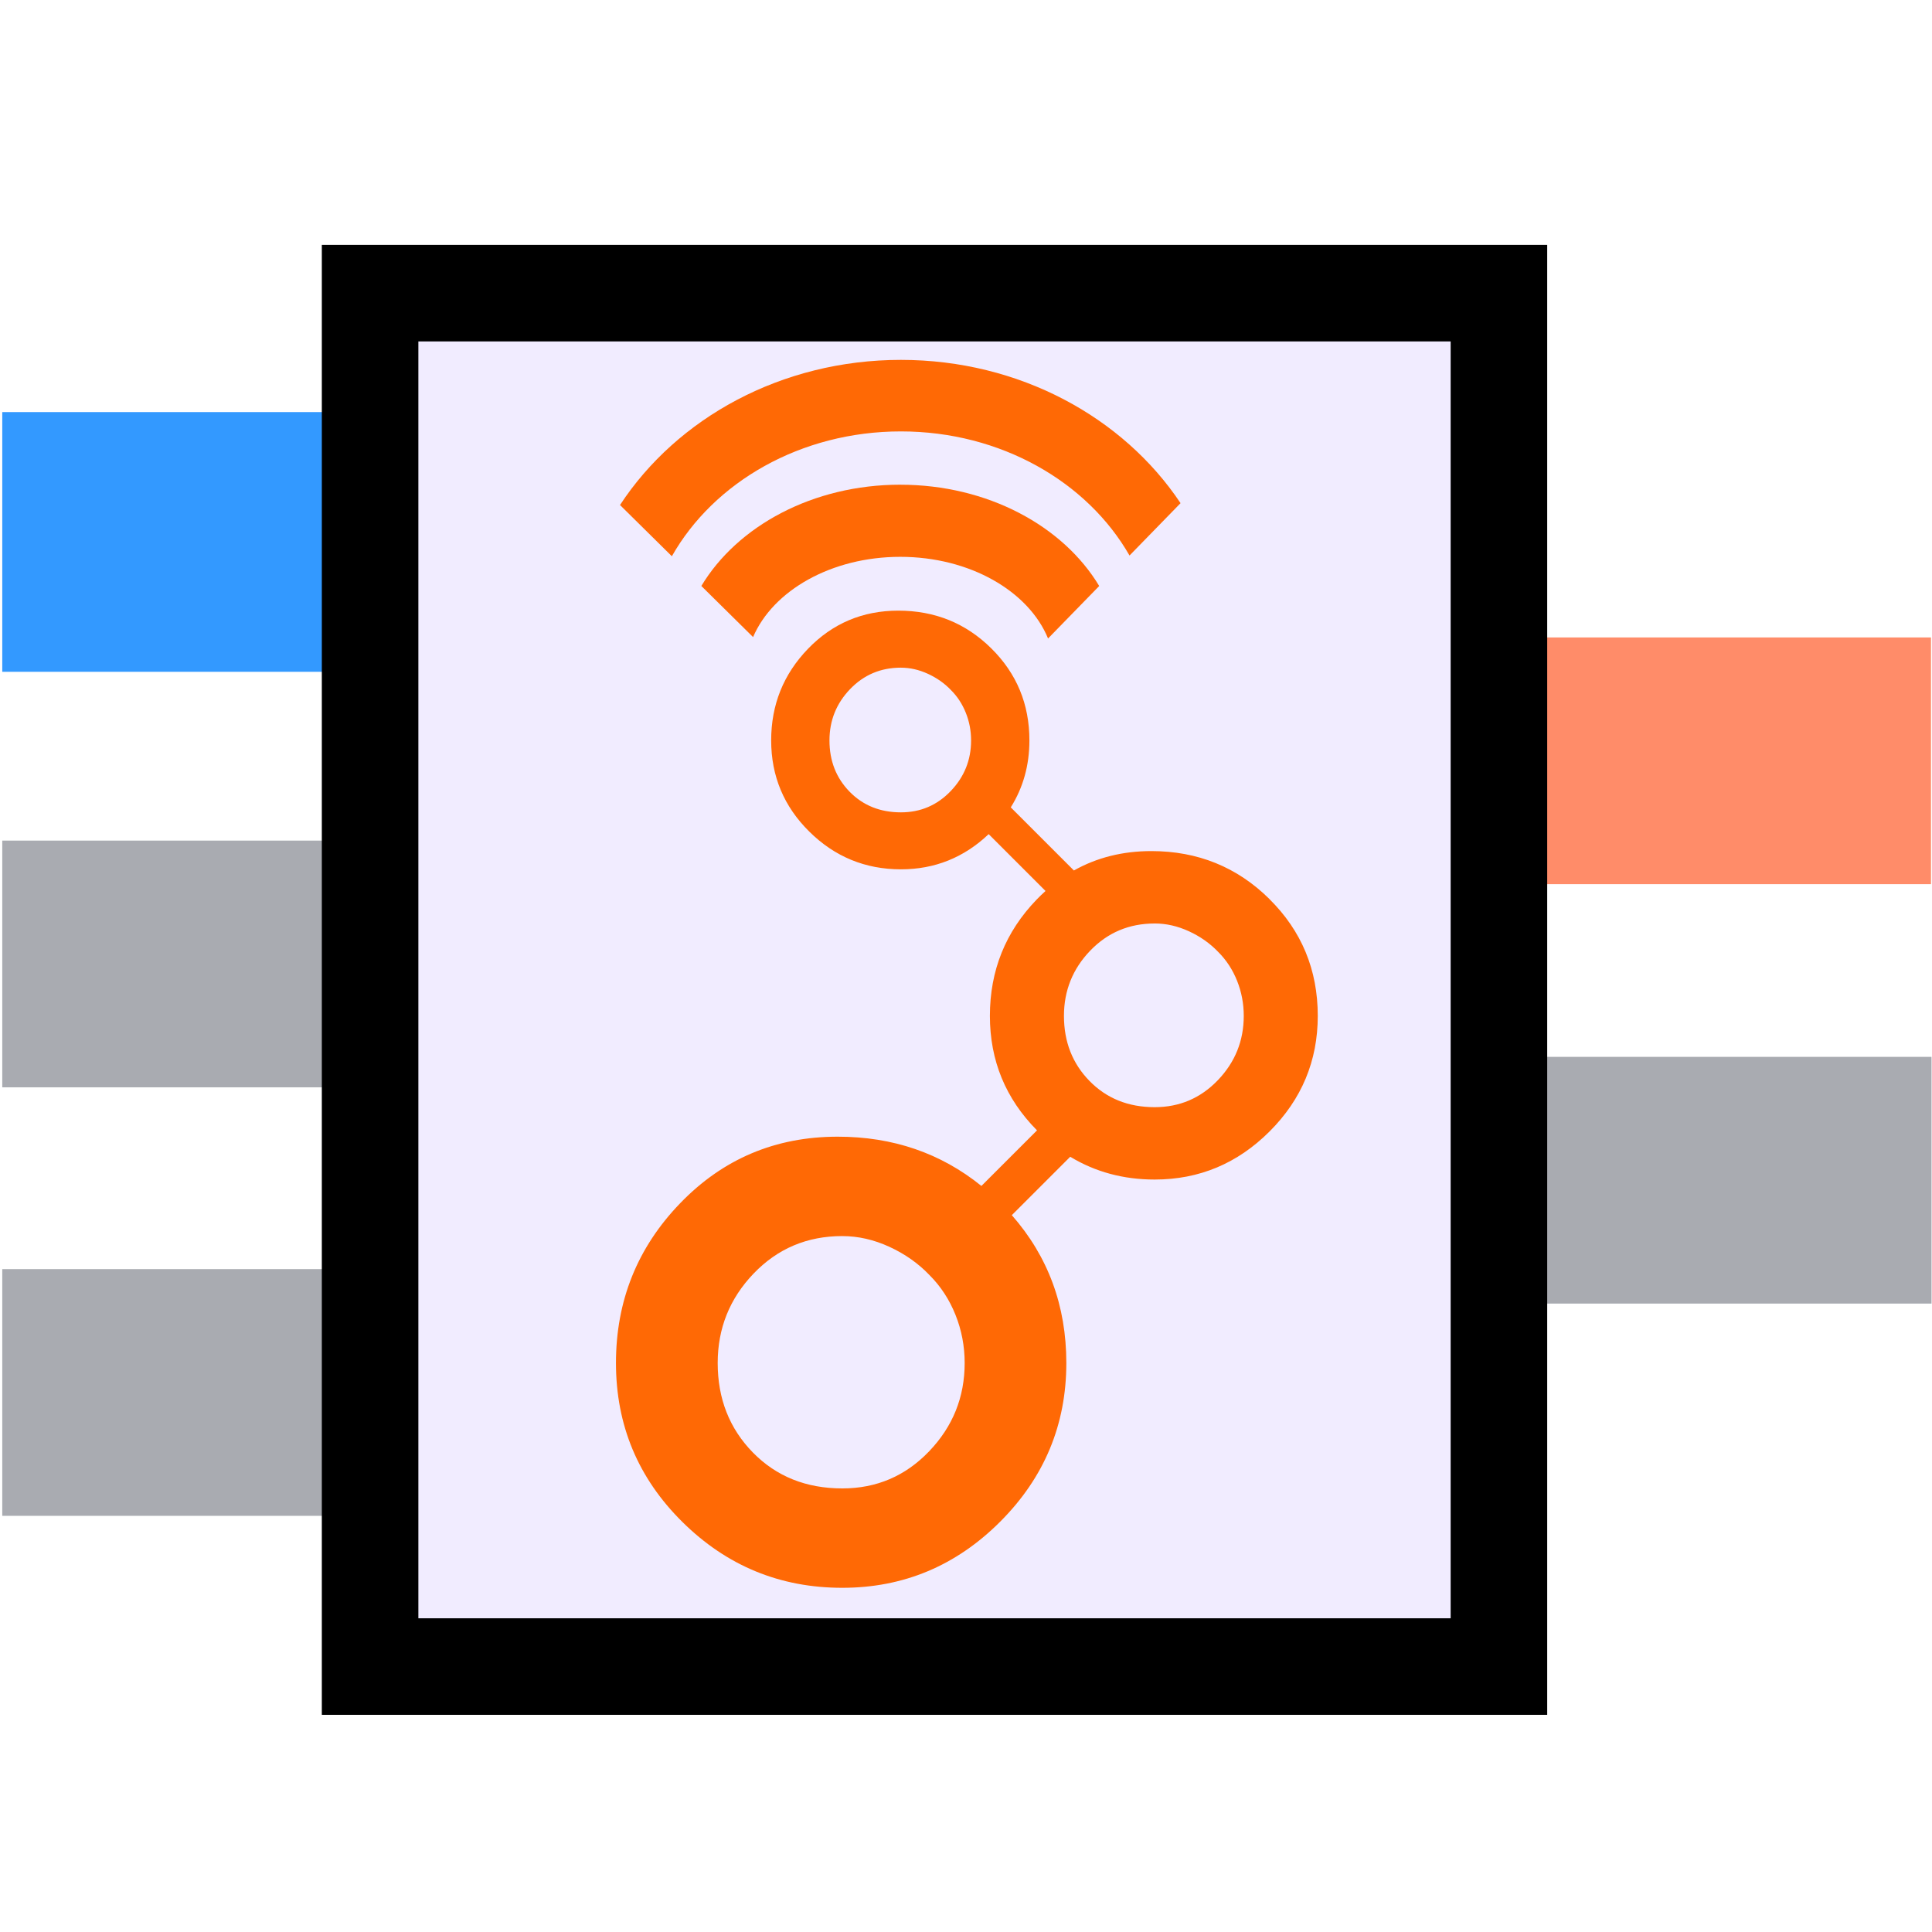
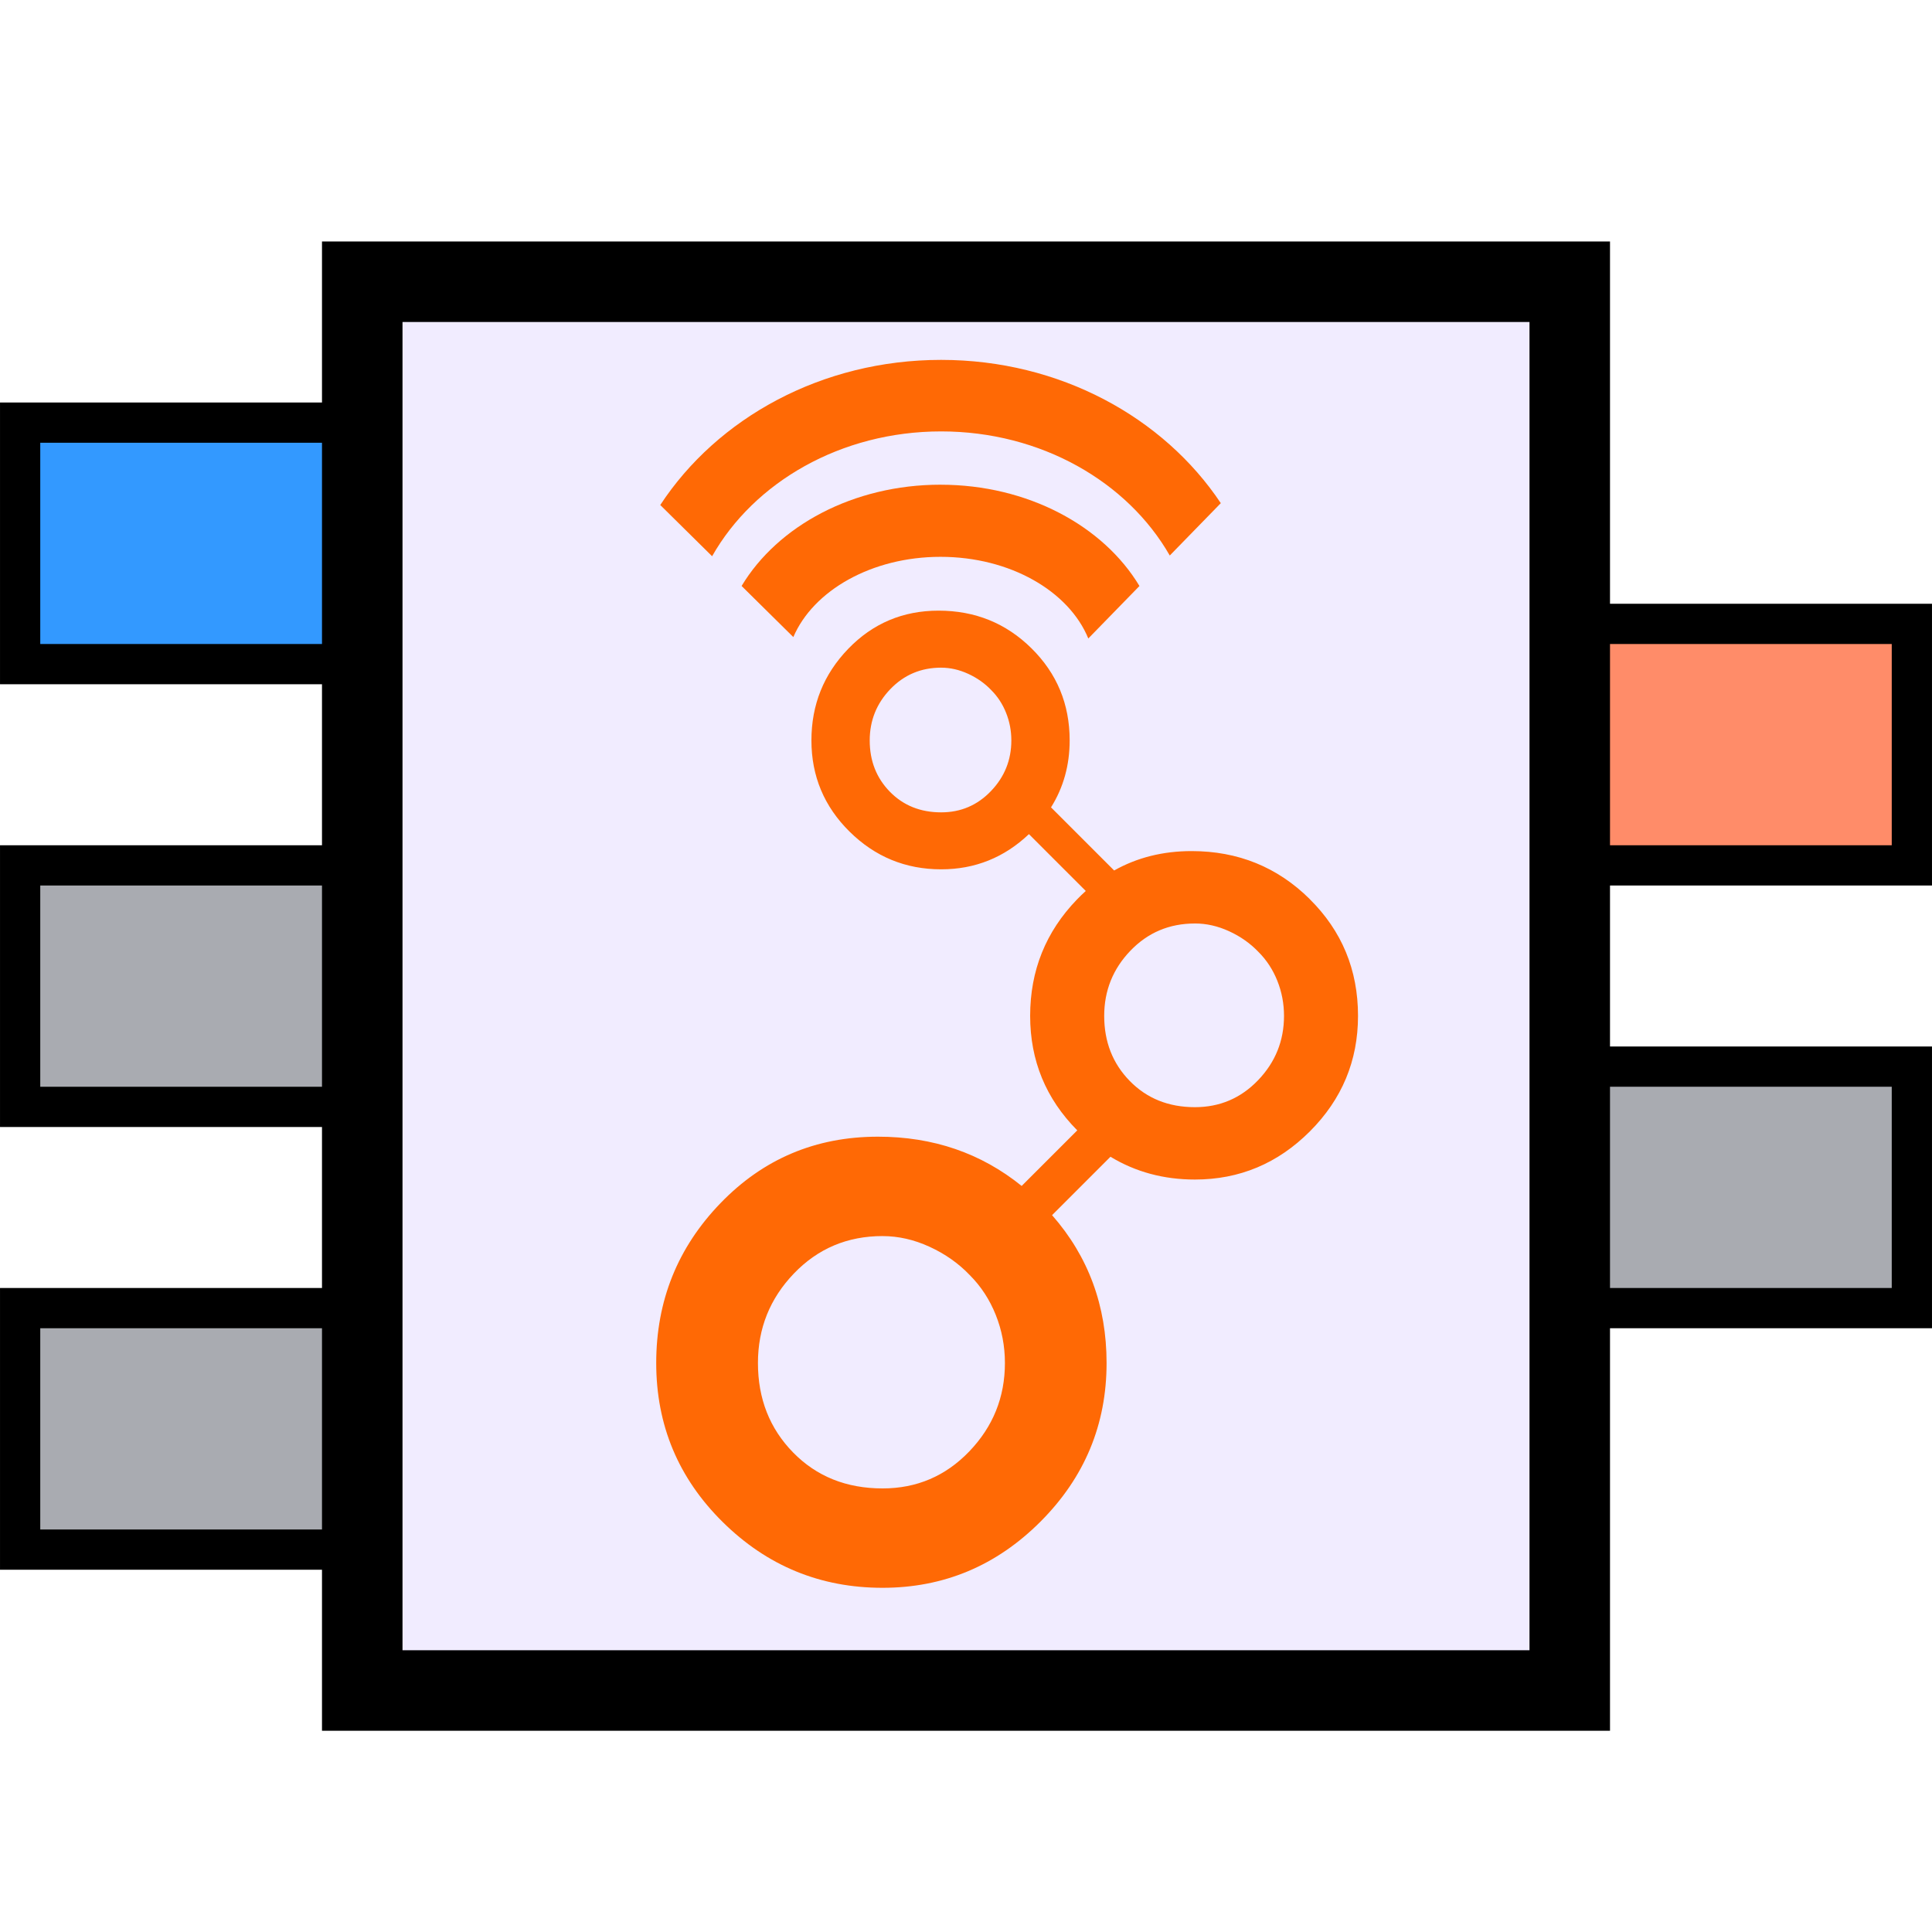
- <svg xmlns="http://www.w3.org/2000/svg" viewBox="0 0 64 64" width="64" height="64" role="img" aria-label="GNU Radio World" version="1.1" id="svg14">
-   <defs id="defs18" />
-   <rect class="port-blue" x="0.075" y="13.651" width="10.627" height="8.603" id="rect32" style="fill:#3399ff;fill-opacity:1;stroke:none;stroke-width:2" />
-   <rect class="port-gray" x="0.075" y="27.846" width="10.627" height="8.173" id="rect34" style="fill:#a9abb1;stroke:none;stroke-width:1.7" />
-   <rect class="port-gray" x="49.516" y="35.01" width="14.468" height="8.173" id="rect34-2" style="fill:#a9abb1;stroke:none;stroke-width:1.7" />
-   <rect class="port-gray" x="0.075" y="42.041" width="10.627" height="8.173" id="rect35" style="fill:#a9abb1;stroke:none;stroke-width:1.7" />
-   <rect class="port-gray" x="50.756" y="21.116" width="13.21" height="8.173" id="rect36" style="fill:#ff8c69;fill-opacity:1;stroke:none;stroke-width:1.7" />
-   <rect class="block" x="12.26" y="9.711" width="37.394" height="45.496" id="rect17" style="fill:#f1ecff;fill-opacity:1;stroke:#000000;stroke-width:3.198;stroke-dasharray:none;stroke-opacity:1" />
-   <g id="g3257" transform="matrix(0.6977009,0,0,0.6977009,60.63828,-17.47476)" style="stroke-width:1.433">
-     <path style="fill:#ff6905;fill-rule:evenodd;stroke-width:1.433" id="path3484" d="m -26.644,67.73 c 1.533,1.515 2.299,3.365 2.299,5.55 0,2.132 -0.762,3.96 -2.286,5.484 -1.524,1.524 -3.343,2.286 -5.458,2.286 -1.483,0 -2.82,-0.361 -4.009,-1.082 l -2.773,2.773 c 1.725,1.963 2.588,4.303 2.588,7.02 0,2.928 -1.047,5.439 -3.14,7.533 -2.093,2.094 -4.592,3.14 -7.497,3.14 -2.953,0 -5.482,-1.041 -7.588,-3.122 -2.106,-2.081 -3.158,-4.598 -3.158,-7.551 0,-2.953 1.016,-5.482 3.05,-7.588 2.033,-2.106 4.526,-3.158 7.479,-3.158 2.619,0 4.893,0.78 6.822,2.339 l 2.64,-2.639 c -1.491,-1.503 -2.237,-3.315 -2.237,-5.435 0,-2.15 0.74,-3.991 2.22,-5.524 0.137,-0.142 0.278,-0.278 0.421,-0.407 l -2.699,-2.699 c -1.173,1.114 -2.562,1.671 -4.166,1.671 -1.693,0 -3.143,-0.597 -4.35,-1.79 -1.207,-1.193 -1.811,-2.637 -1.811,-4.33 0,-1.693 0.583,-3.143 1.749,-4.351 1.166,-1.207 2.595,-1.811 4.288,-1.811 1.735,0 3.206,0.597 4.413,1.79 1.207,1.193 1.811,2.65 1.811,4.371 0,1.177 -0.295,2.237 -0.885,3.179 l 2.997,2.997 c 1.092,-0.614 2.318,-0.921 3.678,-0.921 2.202,0 4.07,0.758 5.603,2.273 z M -44.136,56.746 c -0.957,0 -1.762,0.34 -2.415,1.02 -0.652,0.68 -0.978,1.492 -0.978,2.436 0,0.971 0.319,1.783 0.958,2.436 0.638,0.652 1.45,0.978 2.435,0.978 0.93,0 1.717,-0.336 2.363,-1.01 0.645,-0.673 0.968,-1.475 0.968,-2.404 0,-0.458 -0.083,-0.895 -0.25,-1.312 -0.166,-0.416 -0.402,-0.777 -0.708,-1.082 -0.305,-0.319 -0.67,-0.576 -1.093,-0.77 -0.423,-0.194 -0.85,-0.291 -1.28,-0.291 z M -46.919,83.734 c -1.67,0 -3.074,0.593 -4.211,1.779 -1.138,1.186 -1.706,2.602 -1.706,4.248 0,1.694 0.557,3.11 1.67,4.248 1.113,1.137 2.529,1.706 4.248,1.706 1.622,0 2.995,-0.587 4.12,-1.761 1.125,-1.174 1.688,-2.571 1.688,-4.193 0,-0.799 -0.145,-1.561 -0.436,-2.287 -0.29,-0.726 -0.702,-1.355 -1.234,-1.888 -0.532,-0.557 -1.168,-1.004 -1.906,-1.343 -0.738,-0.339 -1.482,-0.508 -2.233,-0.508 z m 14.831,-14.841 c -1.216,0 -2.238,0.432 -3.066,1.295 -0.828,0.863 -1.242,1.894 -1.242,3.092 0,1.233 0.405,2.264 1.216,3.092 0.811,0.828 1.841,1.242 3.092,1.242 1.18,0 2.18,-0.427 3,-1.282 0.819,-0.855 1.229,-1.872 1.229,-3.053 0,-0.582 -0.106,-1.137 -0.317,-1.665 -0.211,-0.529 -0.511,-0.987 -0.899,-1.374 -0.388,-0.405 -0.85,-0.731 -1.388,-0.978 -0.537,-0.247 -1.079,-0.37 -1.625,-0.37 z" />
-     <path style="fill:#ff6905;fill-rule:evenodd;stroke-width:1.433" id="path3486" d="m -55.012,51.456 c 1.989,-3.513 6.112,-5.927 10.874,-5.927 4.747,0 8.858,2.399 10.855,5.893 l 2.423,-2.486 c -2.717,-4.077 -7.648,-6.803 -13.278,-6.803 -5.671,0 -10.632,2.765 -13.336,6.891 z" />
-     <path style="fill:#ff6905;fill-rule:evenodd;stroke-width:1.433" id="path3488" d="m -44.167,48.059 c -4.148,0 -7.735,1.961 -9.445,4.809 l 2.456,2.426 c 0.946,-2.21 3.718,-3.81 6.989,-3.81 3.304,0 6.098,1.633 7.016,3.877 l 2.429,-2.492 c -1.71,-2.848 -5.297,-4.809 -9.445,-4.809 z" />
+ <svg xmlns="http://www.w3.org/2000/svg" viewBox="0 0 64 64" width="64" height="64" role="img" aria-label="GNU Radio World" version="1.1">
+   <rect class="port-blue" x="0.667" y="14" width="12" height="8" fill="#3399ff" stroke="#000000" stroke-width="1.333" />
+   <rect class="port-gray" x="0.667" y="28.667" width="12" height="8" fill="#a9abb1" stroke="#000000" stroke-width="1.333" />
+   <rect class="port-gray" x="0.667" y="43.333" width="12" height="8" fill="#a9abb1" stroke="#000000" stroke-width="1.333" />
+   <rect class="port-salmon" x="51.333" y="20.667" width="12" height="8" fill="#ff8c69" stroke="#000000" stroke-width="1.333" />
+   <rect class="port-gray" x="51.333" y="35.333" width="12" height="8" fill="#a9abb1" stroke="#000000" stroke-width="1.333" />
+   <rect class="block" x="12" y="9.333" width="40" height="46.667" fill="#f1ecff" stroke="#000000" stroke-width="2.667" />
+   <g class="glyph" transform="matrix(0.6977009,0,0,0.6977009,61.97162,-17.47476)" fill="#ff6905" fill-rule="evenodd">
+     <path d="m -26.644,67.73 c 1.533,1.515 2.299,3.365 2.299,5.55 0,2.132 -0.762,3.96 -2.286,5.484 -1.524,1.524 -3.343,2.286 -5.458,2.286 -1.483,0 -2.82,-0.361 -4.009,-1.082 l -2.773,2.773 c 1.725,1.963 2.588,4.303 2.588,7.02 0,2.928 -1.047,5.439 -3.14,7.533 -2.093,2.094 -4.592,3.14 -7.497,3.14 -2.953,0 -5.482,-1.041 -7.588,-3.122 -2.106,-2.081 -3.158,-4.598 -3.158,-7.551 0,-2.953 1.016,-5.482 3.05,-7.588 2.033,-2.106 4.526,-3.158 7.479,-3.158 2.619,0 4.893,0.78 6.822,2.339 l 2.64,-2.639 c -1.491,-1.503 -2.237,-3.315 -2.237,-5.435 0,-2.15 0.74,-3.991 2.22,-5.524 0.137,-0.142 0.278,-0.278 0.421,-0.407 l -2.699,-2.699 c -1.173,1.114 -2.562,1.671 -4.166,1.671 -1.693,0 -3.143,-0.597 -4.35,-1.79 -1.207,-1.193 -1.811,-2.637 -1.811,-4.33 0,-1.693 0.583,-3.143 1.749,-4.351 1.166,-1.207 2.595,-1.811 4.288,-1.811 1.735,0 3.206,0.597 4.413,1.79 1.207,1.193 1.811,2.65 1.811,4.371 0,1.177 -0.295,2.237 -0.885,3.179 l 2.997,2.997 c 1.092,-0.614 2.318,-0.921 3.678,-0.921 2.202,0 4.07,0.758 5.603,2.273 z M -44.136,56.746 c -0.957,0 -1.762,0.34 -2.415,1.02 -0.652,0.68 -0.978,1.492 -0.978,2.436 0,0.971 0.319,1.783 0.958,2.436 0.638,0.652 1.45,0.978 2.435,0.978 0.93,0 1.717,-0.336 2.363,-1.01 0.645,-0.673 0.968,-1.475 0.968,-2.404 0,-0.458 -0.083,-0.895 -0.25,-1.312 -0.166,-0.416 -0.402,-0.777 -0.708,-1.082 -0.305,-0.319 -0.67,-0.576 -1.093,-0.77 -0.423,-0.194 -0.85,-0.291 -1.28,-0.291 z M -46.919,83.734 c -1.67,0 -3.074,0.593 -4.211,1.779 -1.138,1.186 -1.706,2.602 -1.706,4.248 0,1.694 0.557,3.11 1.67,4.248 1.113,1.137 2.529,1.706 4.248,1.706 1.622,0 2.995,-0.587 4.12,-1.761 1.125,-1.174 1.688,-2.571 1.688,-4.193 0,-0.799 -0.145,-1.561 -0.436,-2.287 -0.29,-0.726 -0.702,-1.355 -1.234,-1.888 -0.532,-0.557 -1.168,-1.004 -1.906,-1.343 -0.738,-0.339 -1.482,-0.508 -2.233,-0.508 z m 14.831,-14.841 c -1.216,0 -2.238,0.432 -3.066,1.295 -0.828,0.863 -1.242,1.894 -1.242,3.092 0,1.233 0.405,2.264 1.216,3.092 0.811,0.828 1.841,1.242 3.092,1.242 1.18,0 2.18,-0.427 3,-1.282 0.819,-0.855 1.229,-1.872 1.229,-3.053 0,-0.582 -0.106,-1.137 -0.317,-1.665 -0.211,-0.529 -0.511,-0.987 -0.899,-1.374 -0.388,-0.405 -0.85,-0.731 -1.388,-0.978 -0.537,-0.247 -1.079,-0.37 -1.625,-0.37 z" />
+     <path d="m -55.012,51.456 c 1.989,-3.513 6.112,-5.927 10.874,-5.927 4.747,0 8.858,2.399 10.855,5.893 l 2.423,-2.486 c -2.717,-4.077 -7.648,-6.803 -13.278,-6.803 -5.671,0 -10.632,2.765 -13.336,6.891 z" />
+     <path d="m -44.167,48.059 c -4.148,0 -7.735,1.961 -9.445,4.809 l 2.456,2.426 c 0.946,-2.21 3.718,-3.81 6.989,-3.81 3.304,0 6.098,1.633 7.016,3.877 l 2.429,-2.492 c -1.71,-2.848 -5.297,-4.809 -9.445,-4.809 z" />
  </g>
</svg>
